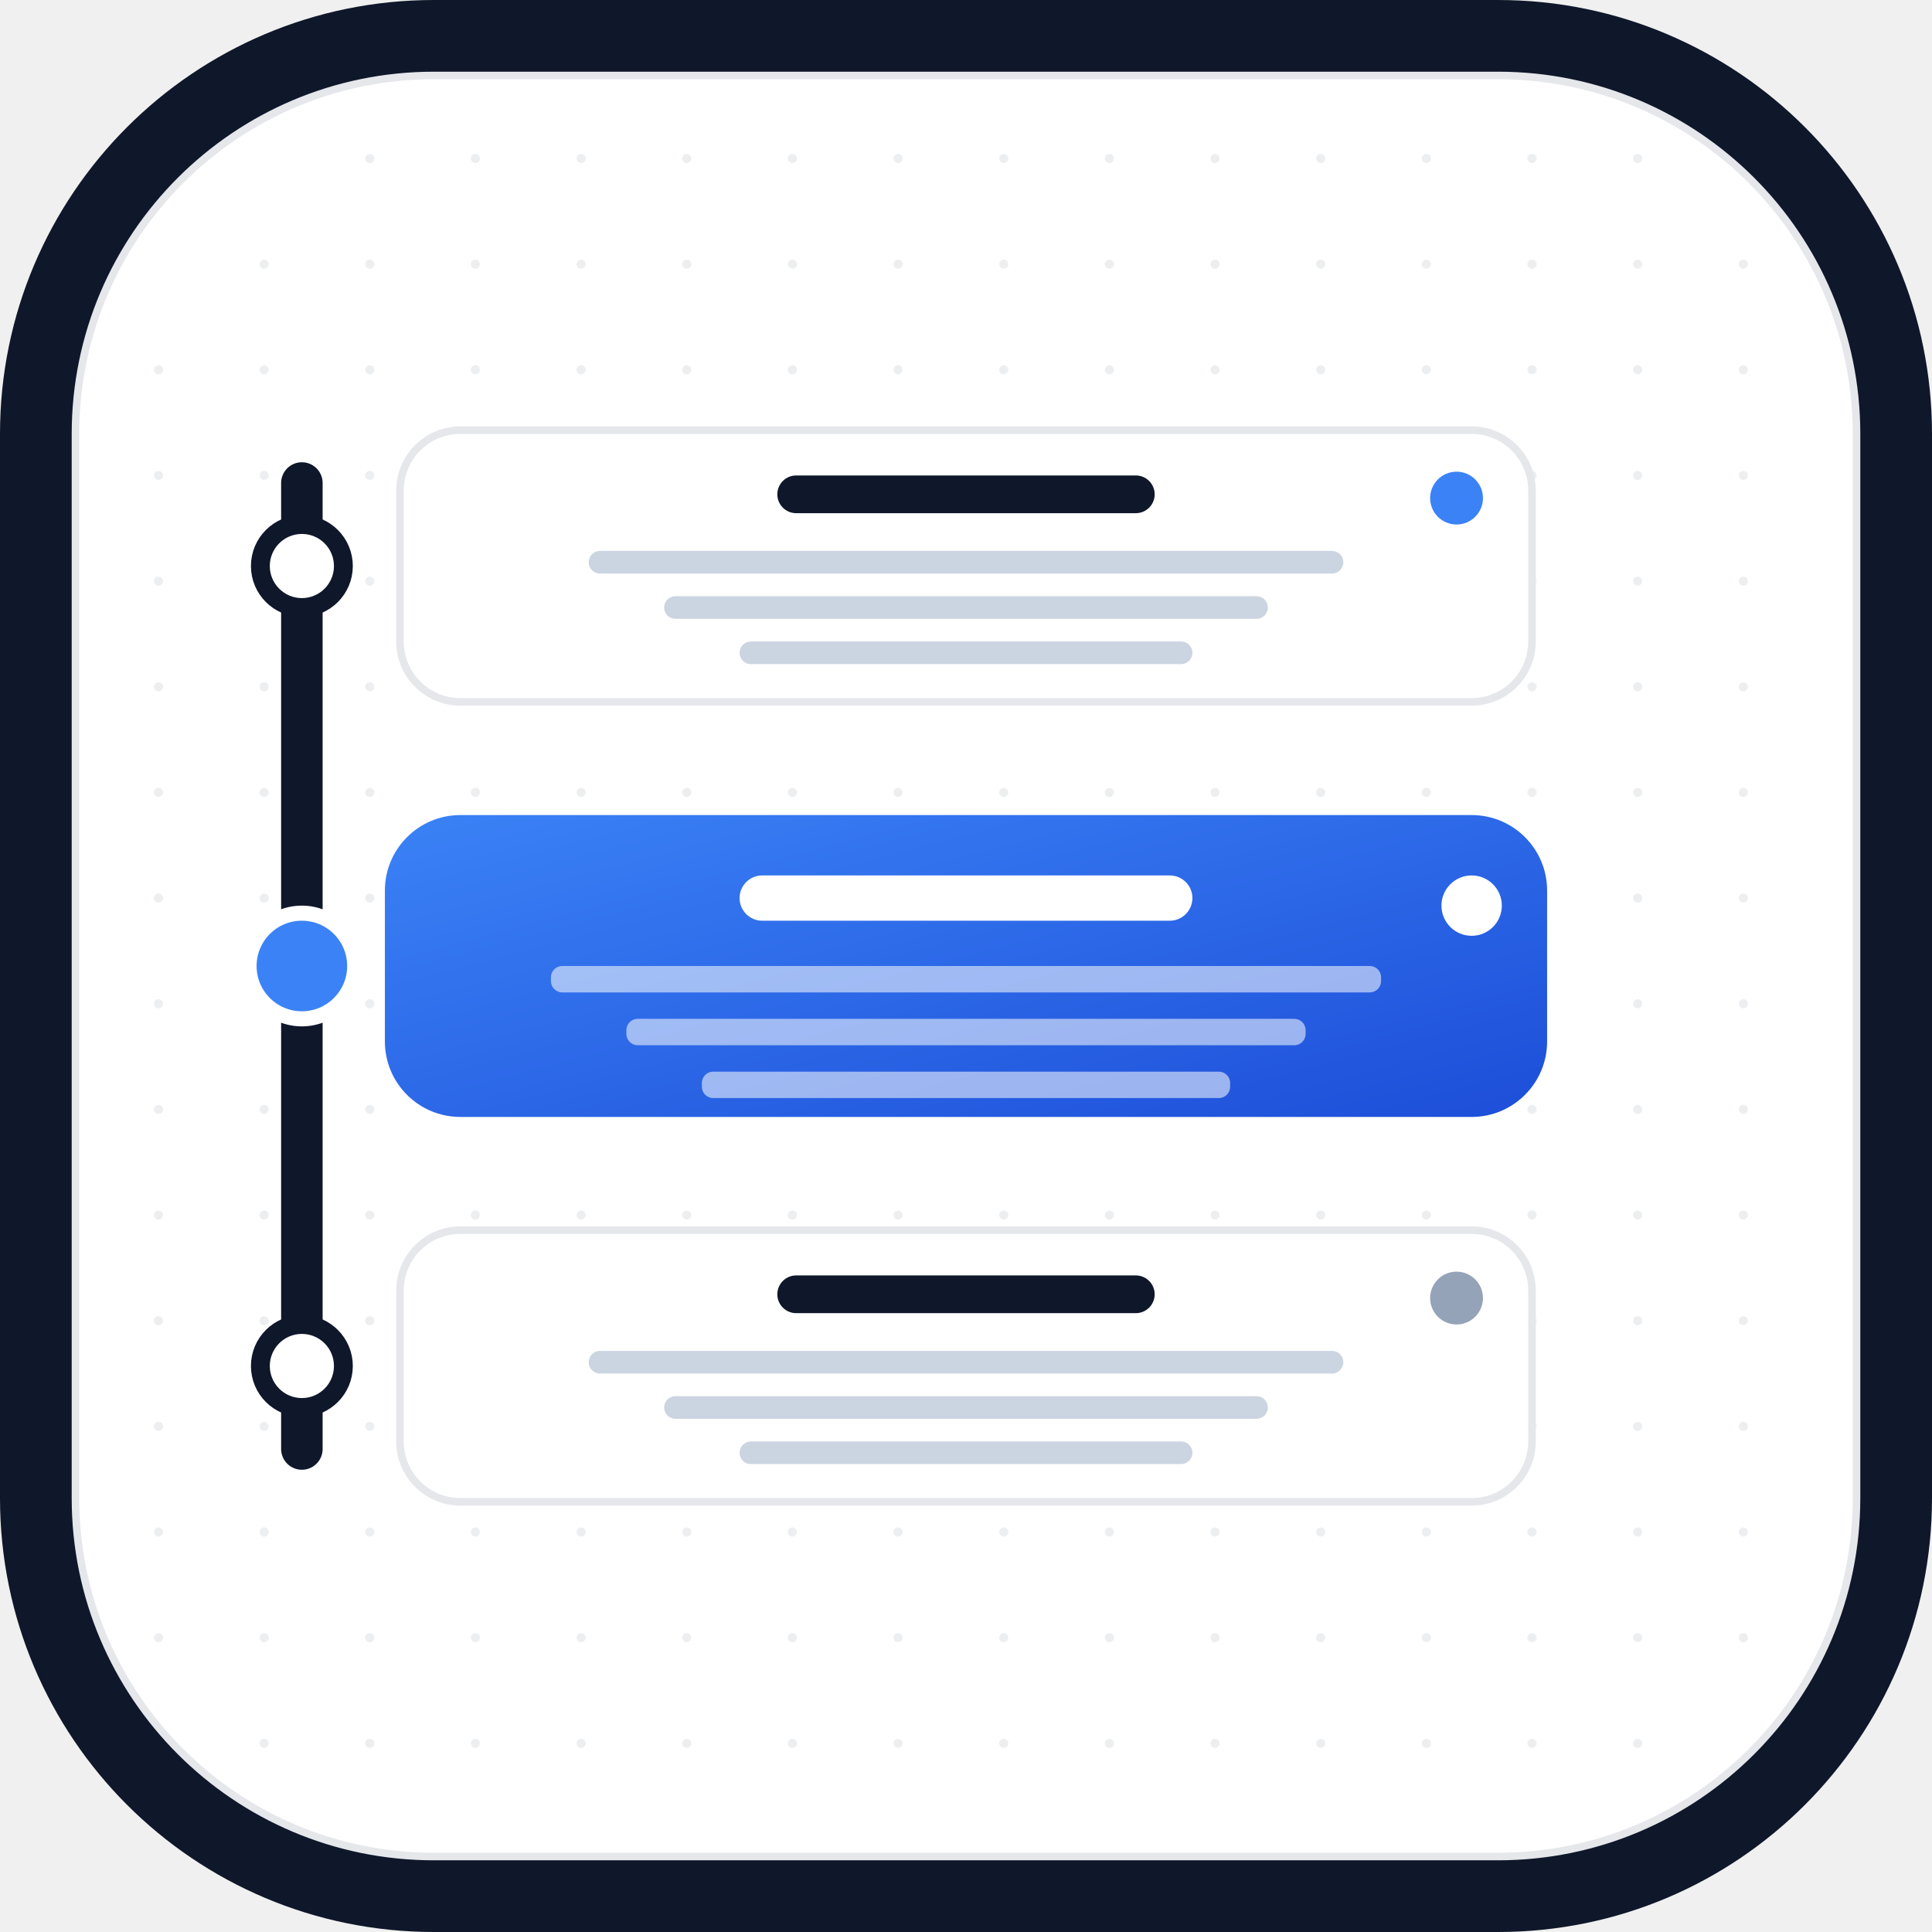
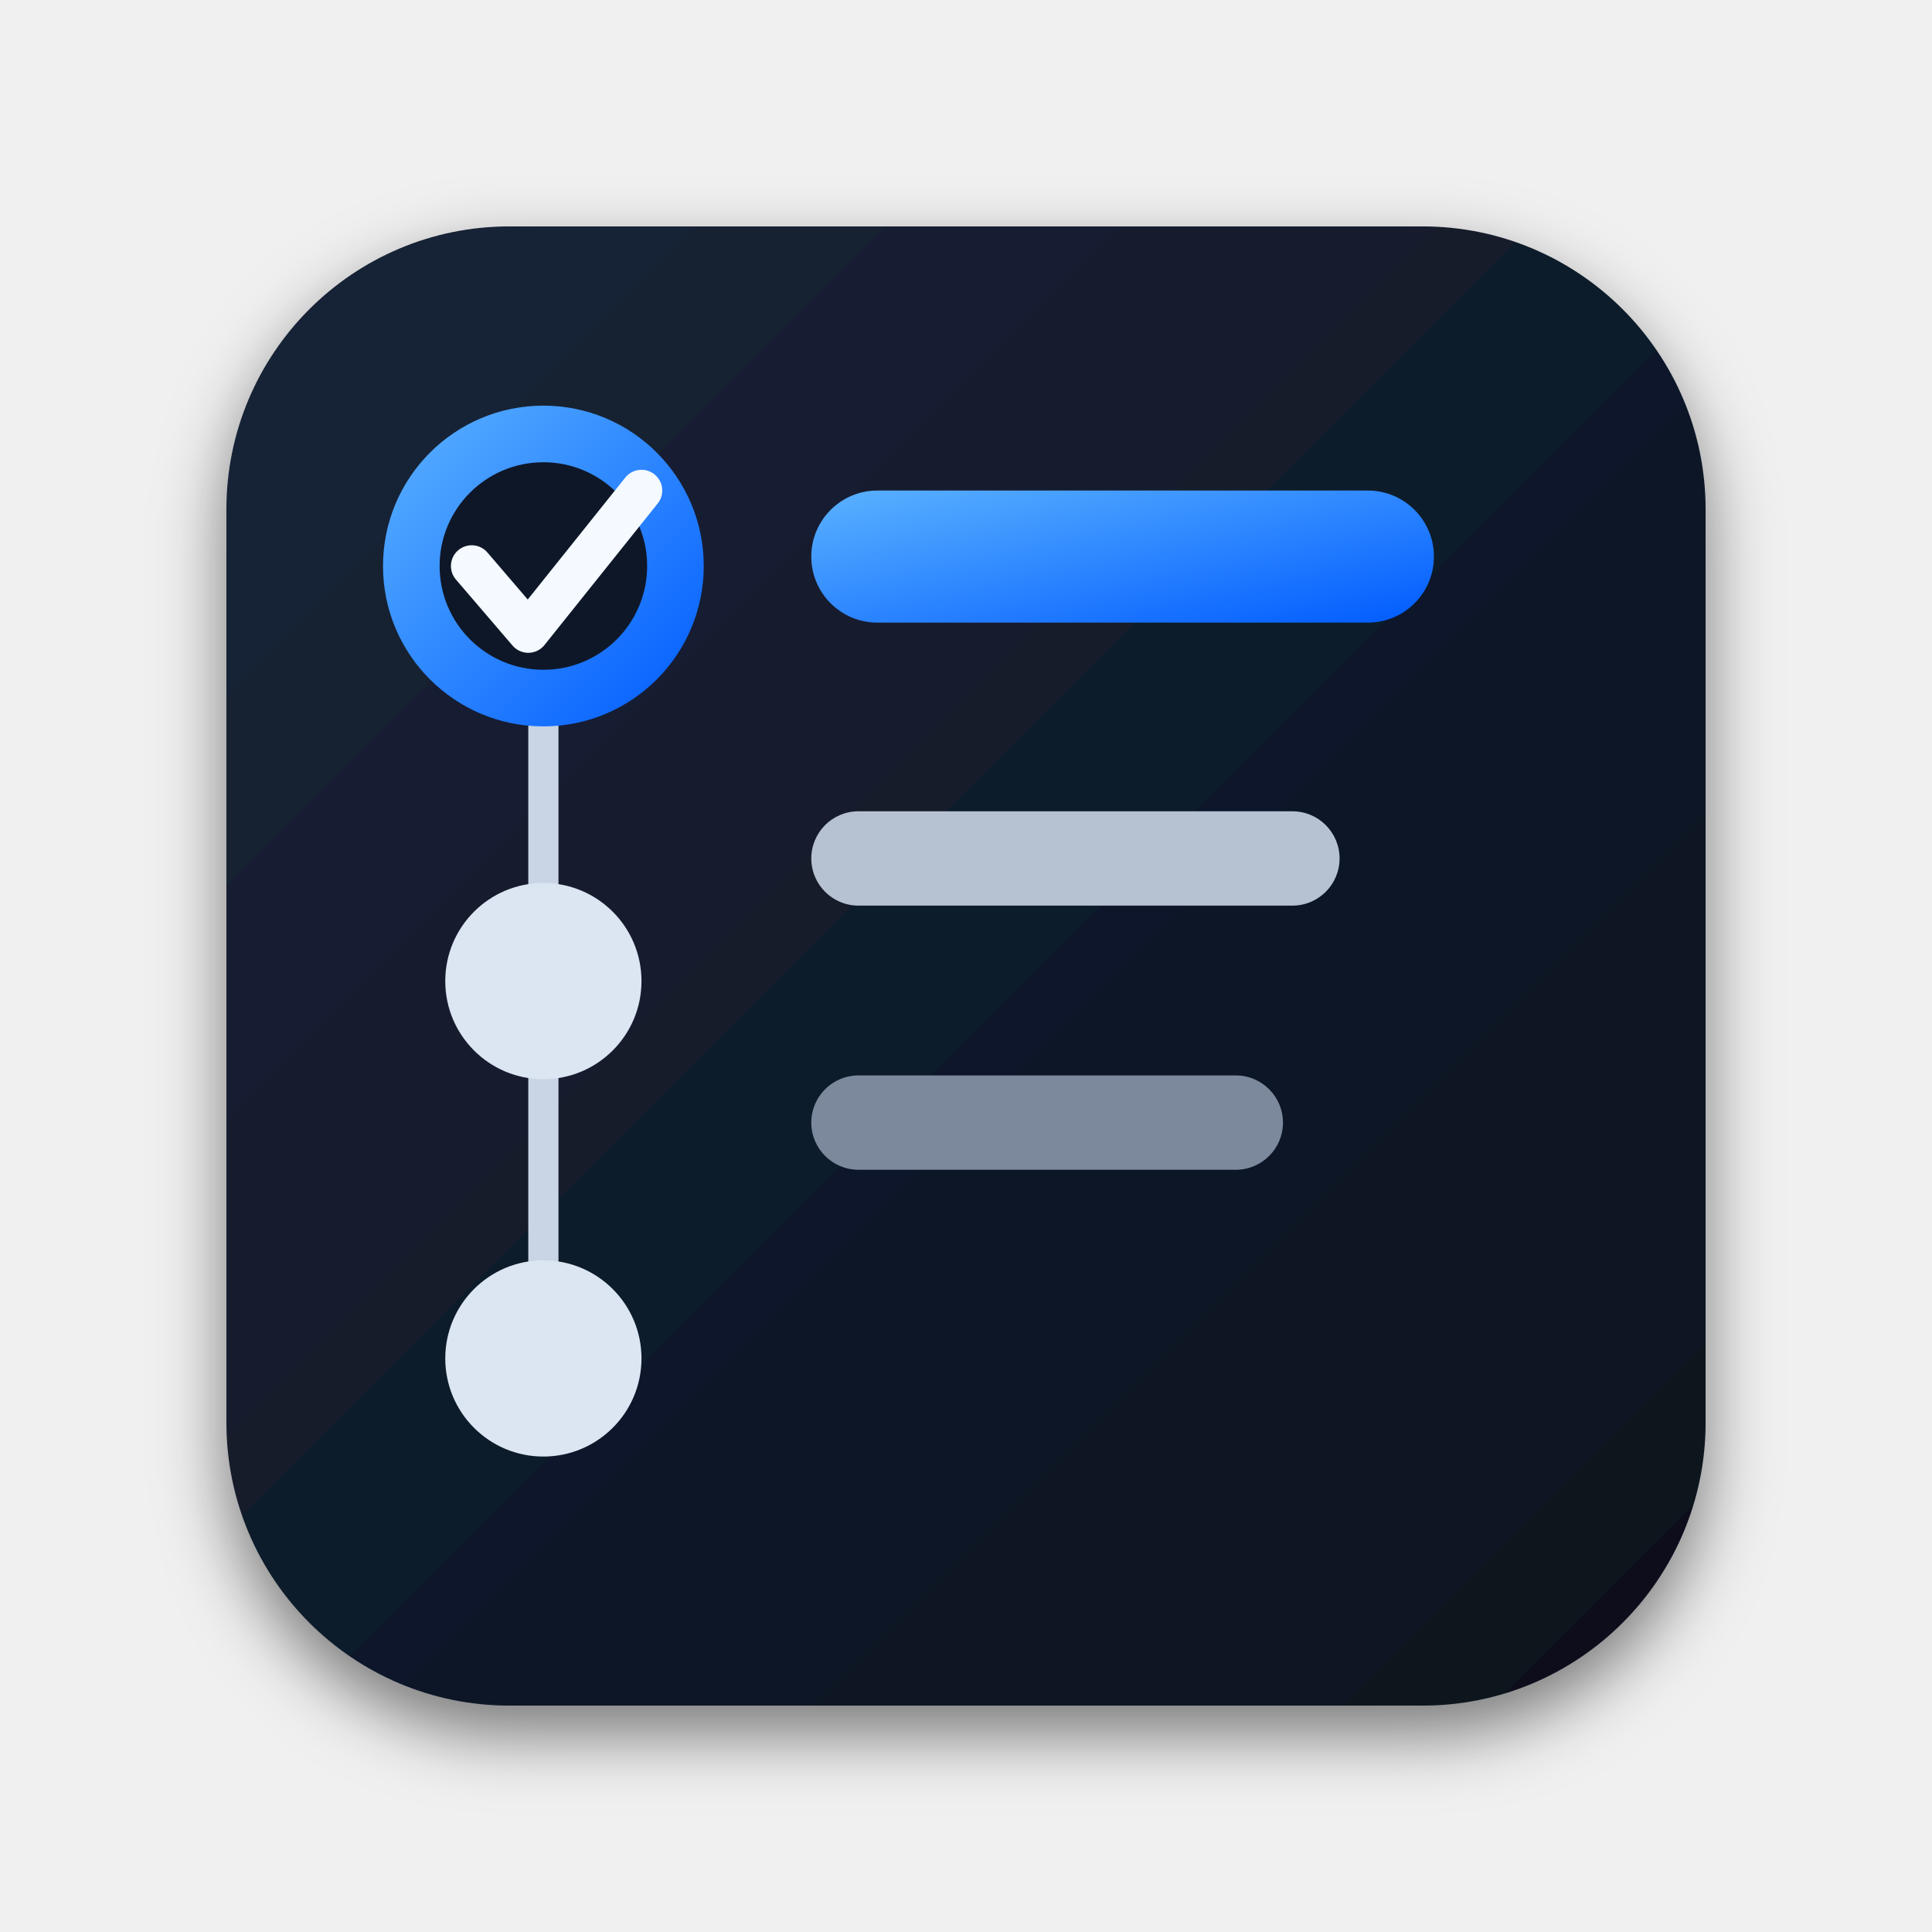
- <svg xmlns="http://www.w3.org/2000/svg" viewBox="0 0 512 512" width="512" height="512" role="img" aria-label="VEX-Timeline">
+ <svg xmlns="http://www.w3.org/2000/svg" width="1024" height="1024" viewBox="0 0 1024 1024">
  <defs>
-     <pattern id="dotGrid" x="0" y="0" width="28" height="28" patternUnits="userSpaceOnUse">
-       <circle cx="14" cy="14" r="1.2" fill="#D1D5DB" fill-opacity="0.4" />
-     </pattern>
-     <linearGradient id="midCardGrad" x1="0" y1="0" x2="1" y2="1">
-       <stop offset="0" stop-color="#3B82F6" />
-       <stop offset="1" stop-color="#1D4ED8" />
+     <linearGradient id="bg2" x1="0" y1="0" x2="1" y2="1">
+       <stop offset="0%" stop-color="#192438" />
+       <stop offset="100%" stop-color="#08101C" />
    </linearGradient>
+     <linearGradient id="blue2" x1="0" y1="0" x2="1" y2="1">
+       <stop offset="0%" stop-color="#5BB2FF" />
+       <stop offset="100%" stop-color="#005BFF" />
+     </linearGradient>
+     <filter id="s">
+       <feDropShadow dx="0" dy="15" stdDeviation="18" flood-opacity="0.5" />
+     </filter>
  </defs>
-   <rect x="0" y="0" width="512" height="512" rx="115" fill="#0F172A" />
-   <rect x="20" y="20" width="472" height="472" rx="95" fill="#FFFFFF" stroke="#E5E7EB" stroke-width="2" />
-   <rect x="32" y="32" width="448" height="448" rx="80" fill="url(#dotGrid)" />
-   <line x1="80" y1="128" x2="80" y2="384" stroke="#0F172A" stroke-width="11" stroke-linecap="round" />
-   <circle cx="80" cy="150" r="11" fill="#FFFFFF" stroke="#0F172A" stroke-width="5" />
-   <circle cx="80" cy="256" r="14" fill="#3B82F6" stroke="#FFFFFF" stroke-width="4" />
-   <circle cx="80" cy="362" r="11" fill="#FFFFFF" stroke="#0F172A" stroke-width="5" />
-   <rect x="106" y="114" width="300" height="72" rx="16" ry="16" fill="#FFFFFF" stroke="#E5E7EB" stroke-width="2" />
-   <rect x="206" y="126" width="100" height="10" rx="5" fill="#0F172A" />
-   <rect x="156" y="146" width="200" height="6" rx="3" fill="#CBD5E1" />
-   <rect x="176" y="158" width="160" height="6" rx="3" fill="#CBD5E1" />
-   <rect x="196" y="170" width="120" height="6" rx="3" fill="#CBD5E1" />
-   <circle cx="386" cy="132" r="7" fill="#3B82F6" />
-   <rect x="102" y="216" width="308" height="80" rx="20" ry="20" fill="url(#midCardGrad)" />
-   <rect x="196" y="232" width="120" height="12" rx="6" fill="#FFFFFF" />
-   <rect x="146" y="256" width="220" height="7" rx="3" fill="#FFFFFF" fill-opacity="0.55" />
-   <rect x="166" y="270" width="180" height="7" rx="3" fill="#FFFFFF" fill-opacity="0.55" />
-   <rect x="186" y="284" width="140" height="7" rx="3" fill="#FFFFFF" fill-opacity="0.55" />
-   <circle cx="390" cy="240" r="8" fill="#FFFFFF" />
-   <rect x="106" y="326" width="300" height="72" rx="16" ry="16" fill="#FFFFFF" stroke="#E5E7EB" stroke-width="2" />
-   <rect x="206" y="338" width="100" height="10" rx="5" fill="#0F172A" />
-   <rect x="156" y="358" width="200" height="6" rx="3" fill="#CBD5E1" />
-   <rect x="176" y="370" width="160" height="6" rx="3" fill="#CBD5E1" />
-   <rect x="196" y="382" width="120" height="6" rx="3" fill="#CBD5E1" />
-   <circle cx="386" cy="344" r="7" fill="#94A3B8" />
+   <rect x="120" y="120" width="784" height="784" rx="150" fill="url(#bg2)" filter="url(#s)" />
+   <rect x="280" y="250" width="16" height="520" rx="8" fill="#C9D5E5" />
+   <circle cx="288" cy="300" r="85" fill="url(#blue2)" />
+   <circle cx="288" cy="300" r="55" fill="#0E1728" />
+   <path d=" M250 300 L280 335 L340 260" fill="none" stroke="#F4FAFF" stroke-width="22" stroke-linecap="round" stroke-linejoin="round" />
+   <circle cx="288" cy="520" r="52" fill="#DCE5F2" />
+   <circle cx="288" cy="720" r="52" fill="#DCE5F2" />
+   <rect x="430" y="260" width="330" height="70" rx="35" fill="url(#blue2)" />
+   <rect x="430" y="430" width="280" height="50" rx="25" fill="#B6C1D1" />
+   <rect x="430" y="570" width="250" height="50" rx="25" fill="#7C899D" />
</svg>
